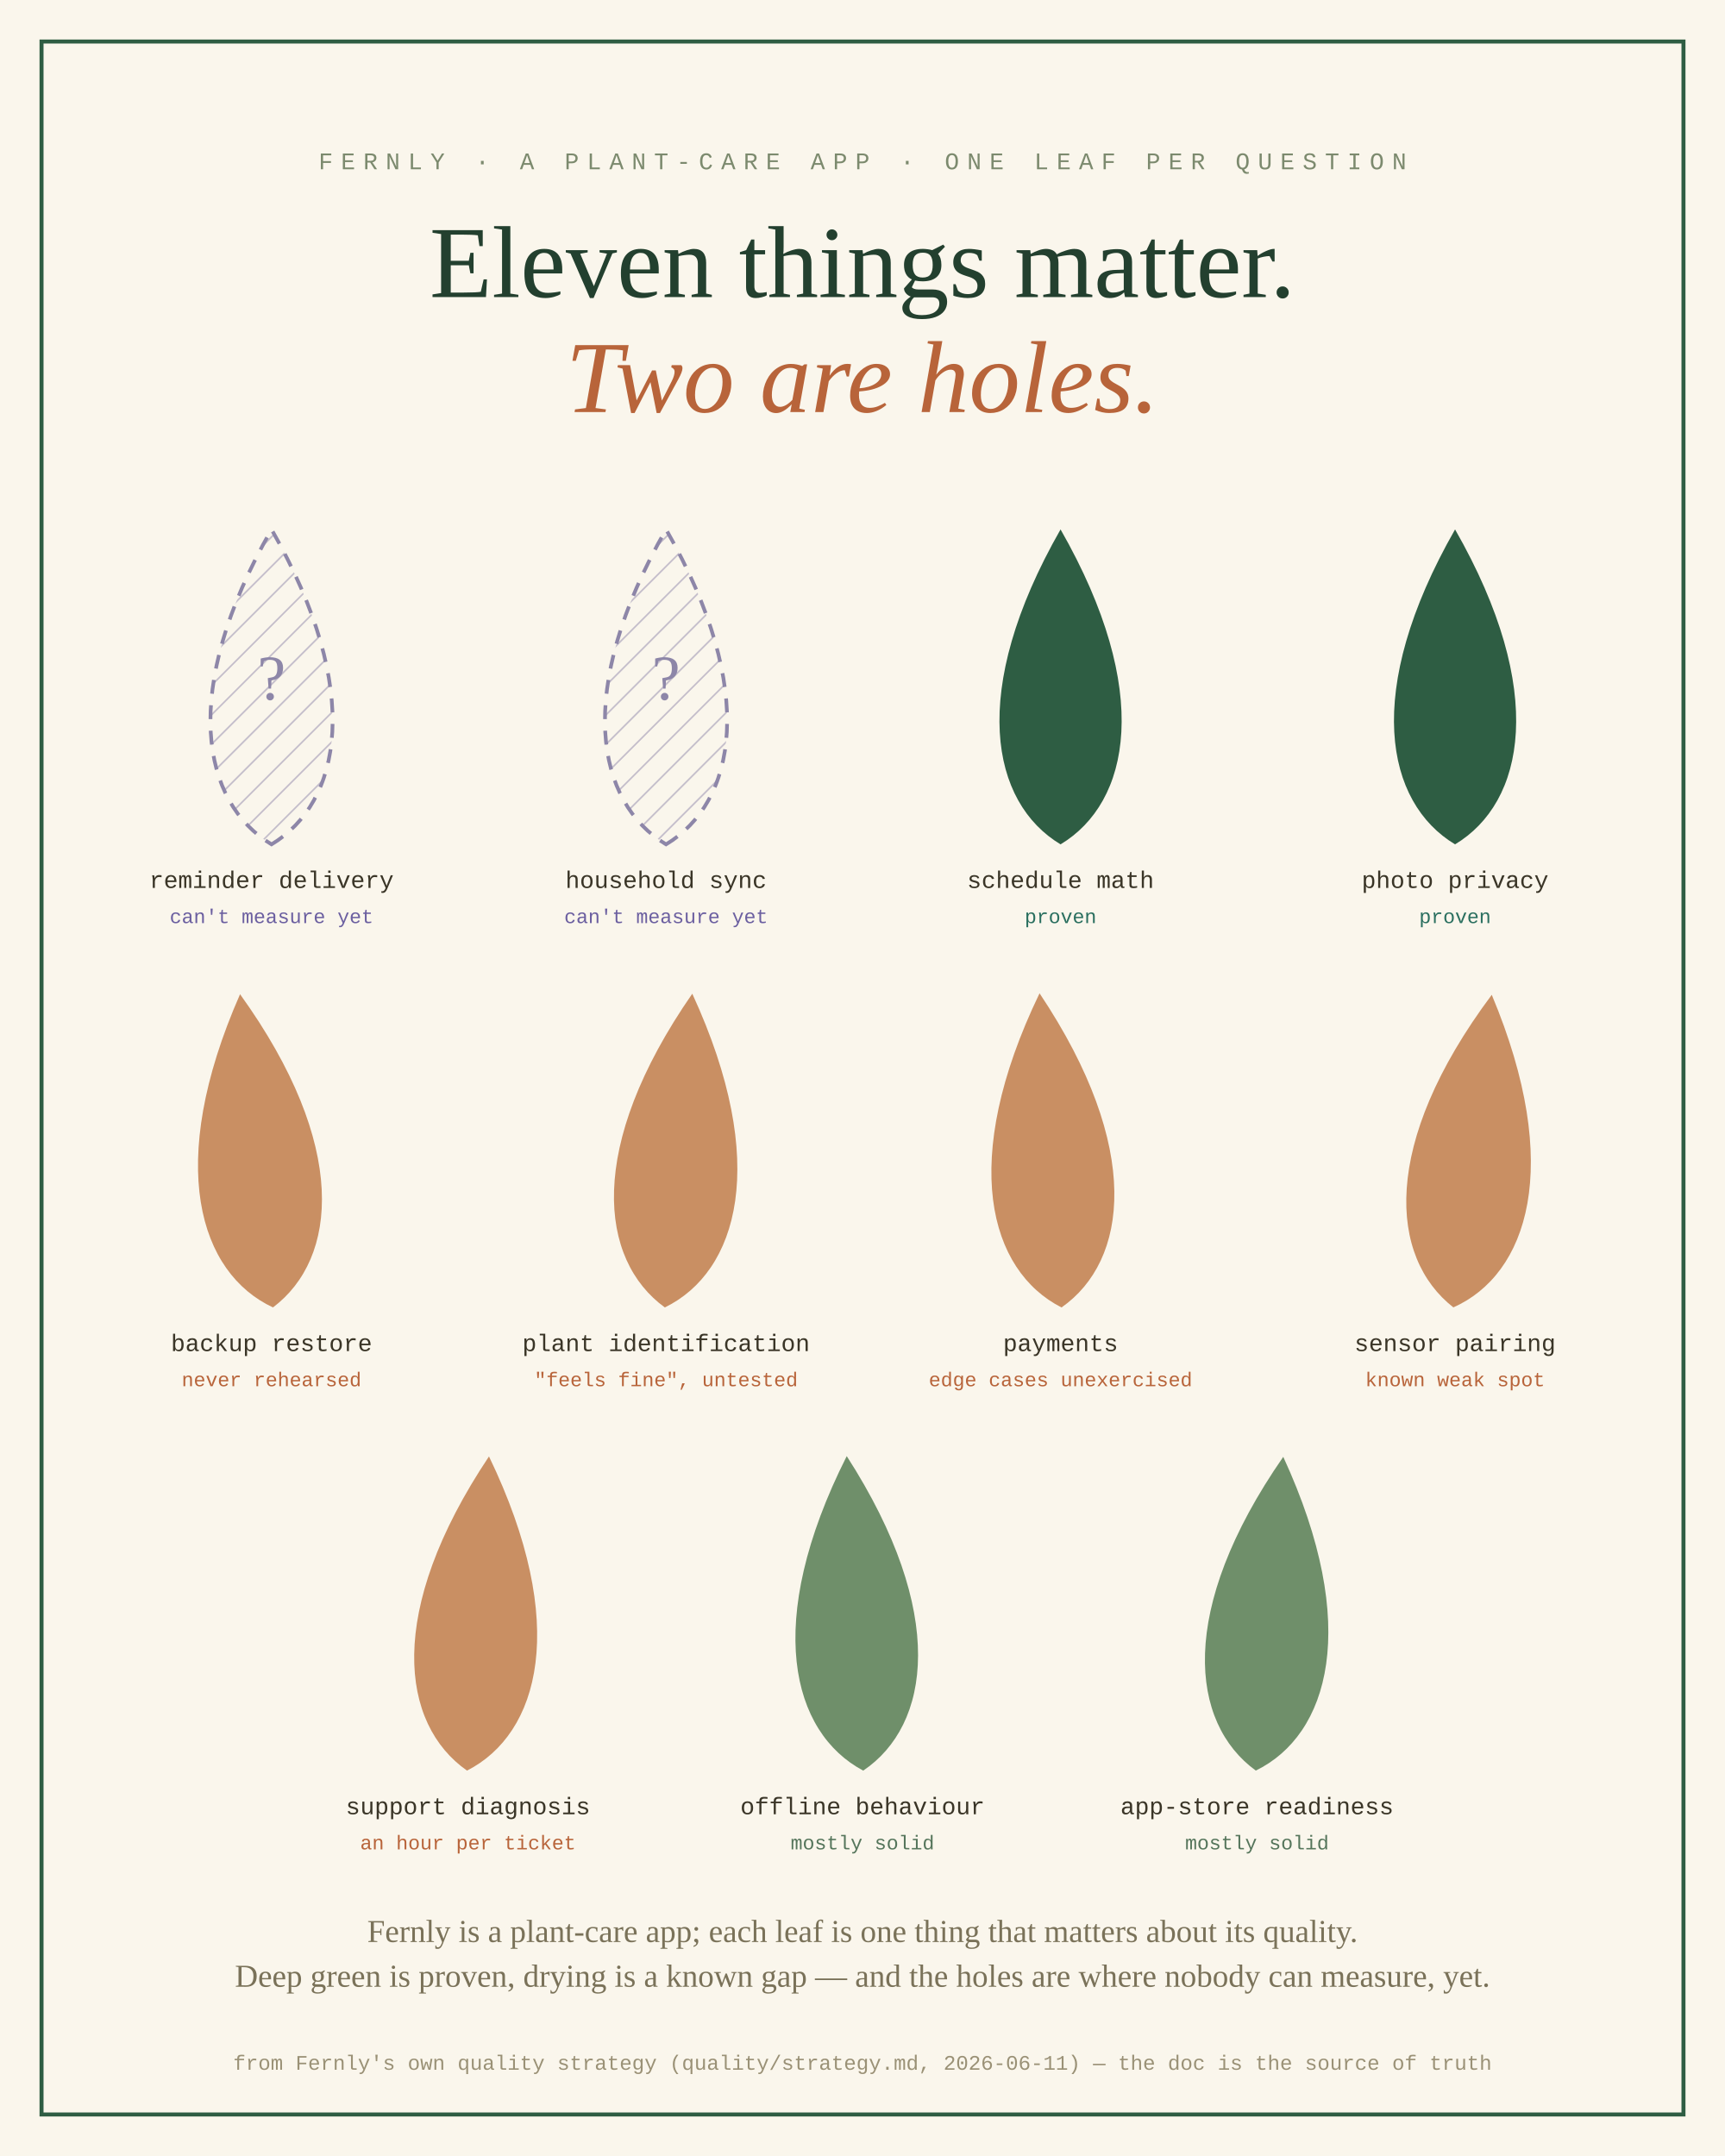
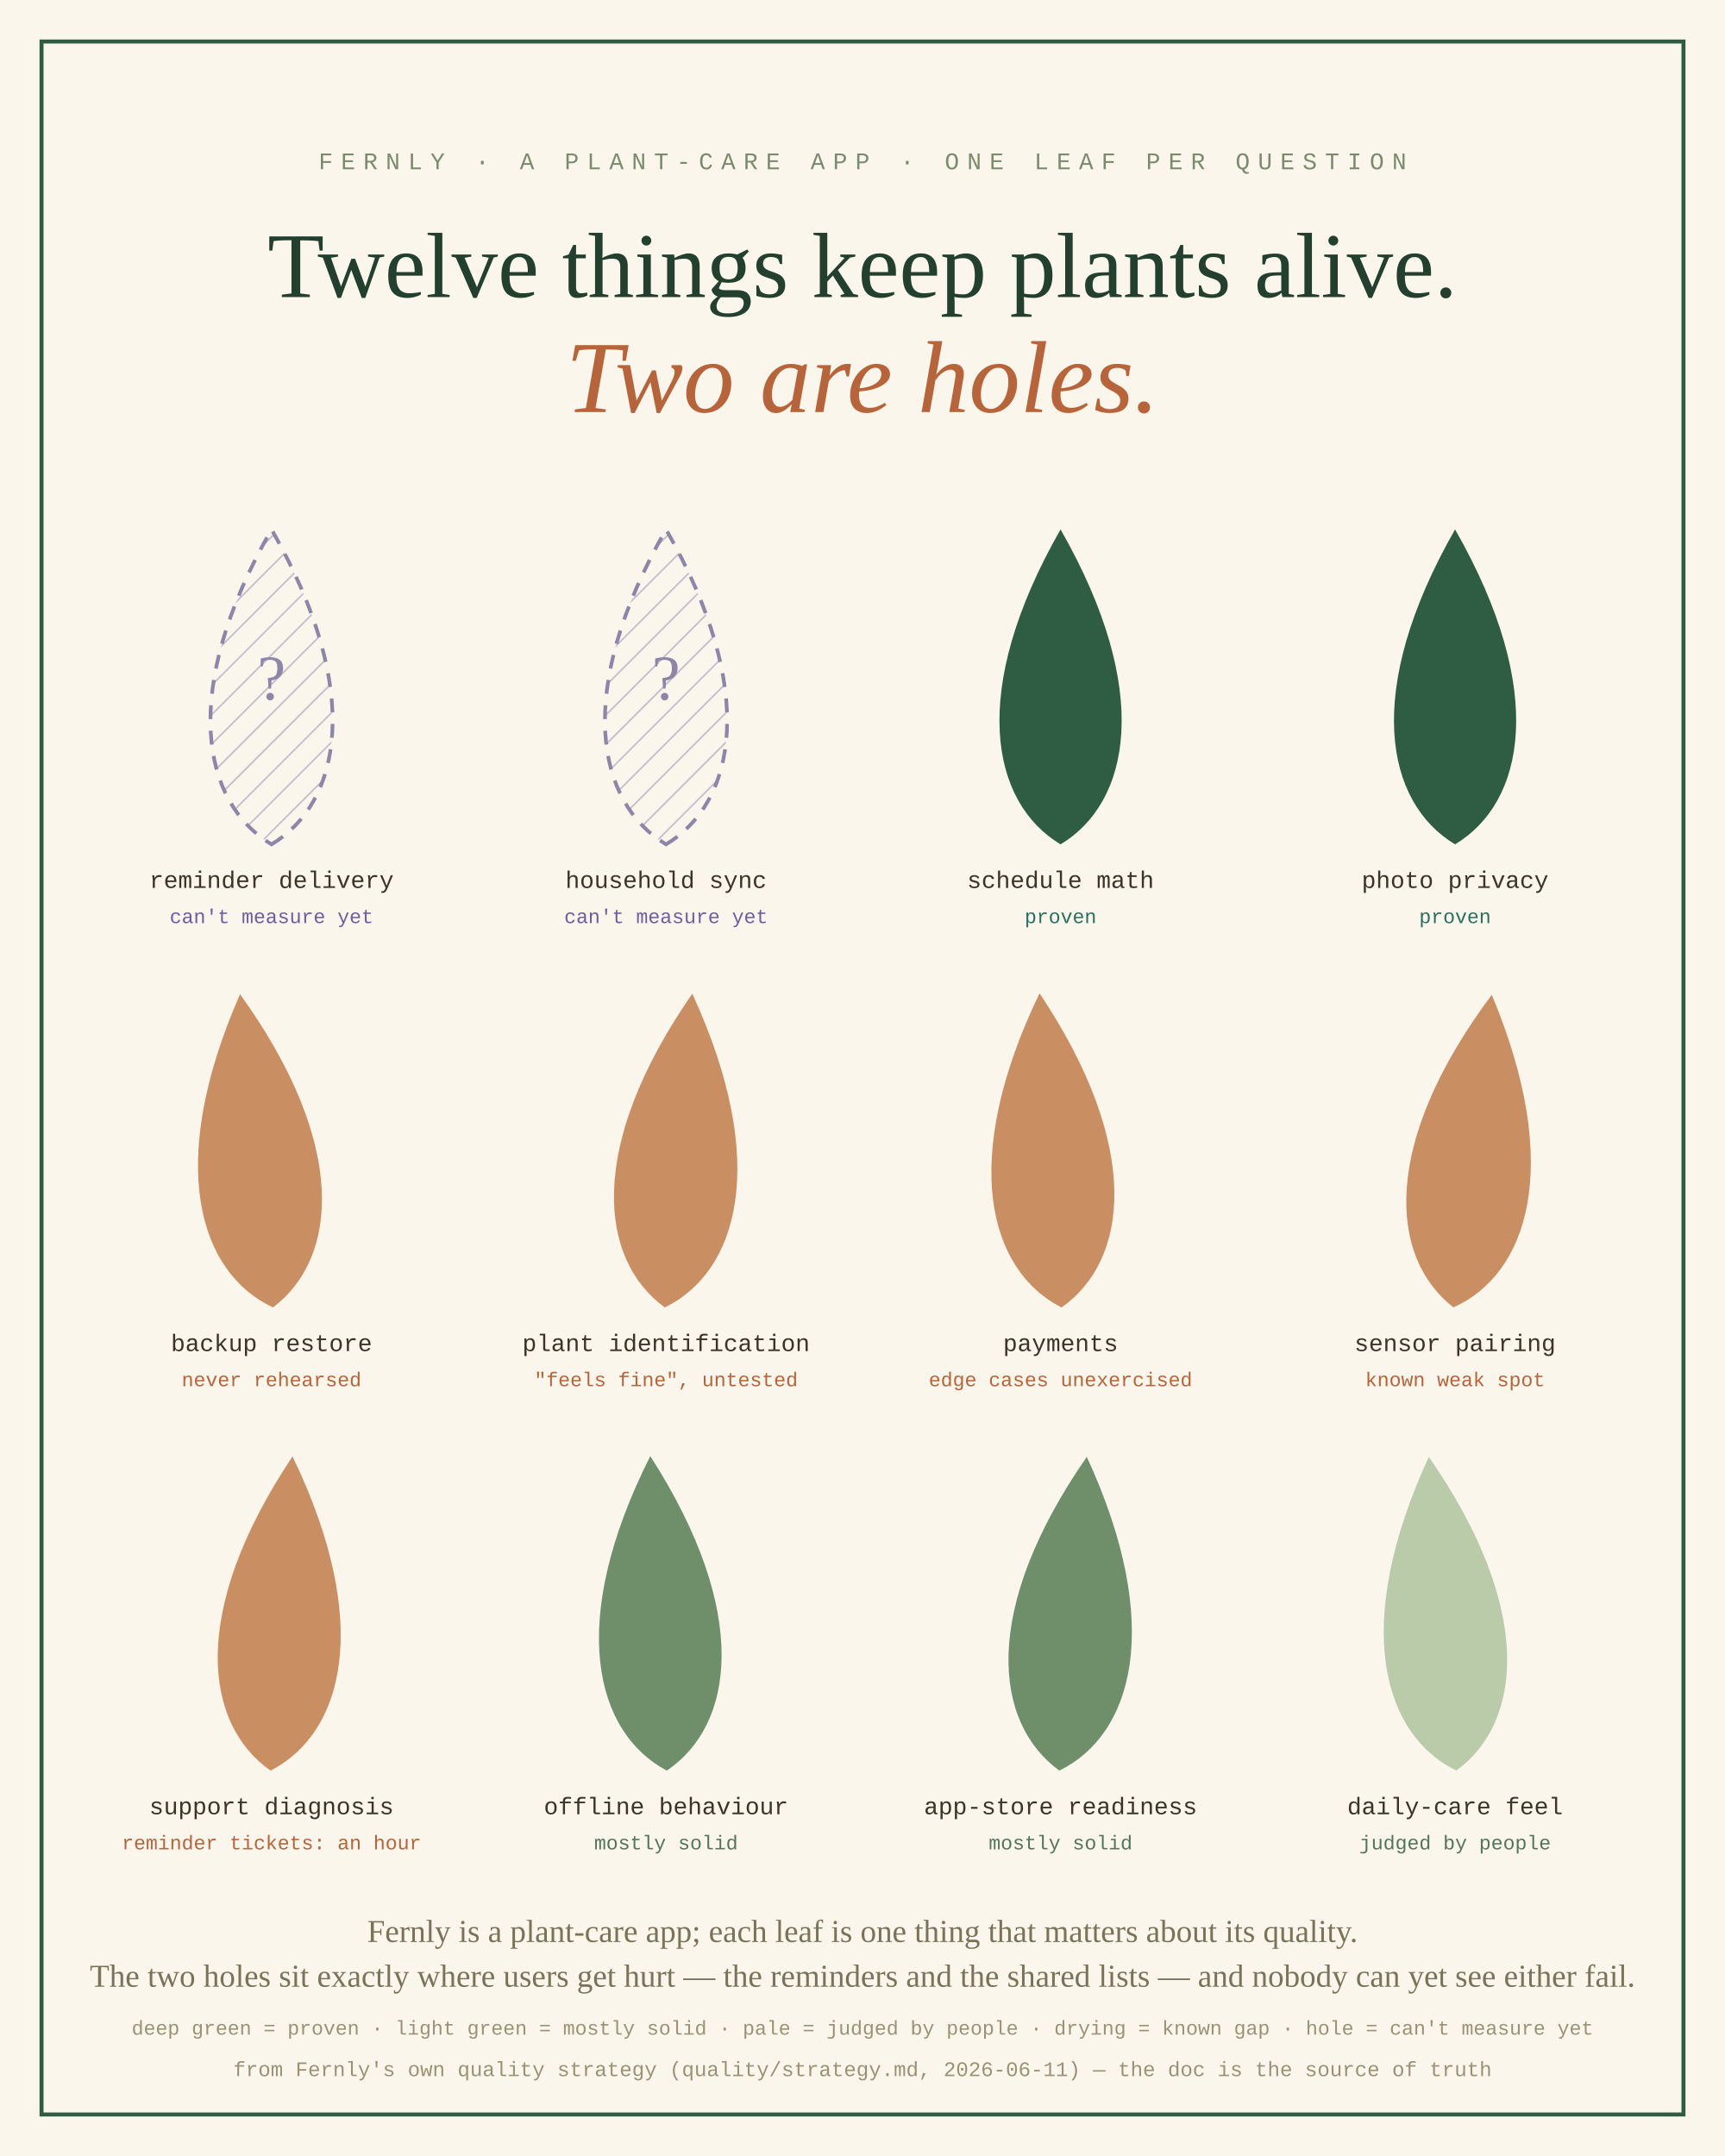
- <svg xmlns="http://www.w3.org/2000/svg" width="1080" height="1350" viewBox="0 0 1080 1350" role="img" aria-label="Fernly: eleven quality dimensions drawn as leaves — two are holes nobody can measure yet">
+ <svg xmlns="http://www.w3.org/2000/svg" width="1080" height="1350" viewBox="0 0 1080 1350" role="img" aria-label="Fernly: twelve quality dimensions drawn as leaves — two are holes nobody can measure yet">
  <defs>
    <style>
      .disp { font-family: Georgia, 'Iowan Old Style', 'Times New Roman', serif; }
      .mono { font-family: 'Courier New', Courier, monospace; }
    </style>
    <path id="leaf" d="M0,6 C30,-12 40,-60 0,-130 C-40,-60 -30,-12 0,6 Z" />
    <pattern id="holehatch" width="9" height="9" patternTransform="rotate(45)" patternUnits="userSpaceOnUse">
      <rect width="9" height="9" fill="none" />
      <line x1="0" y1="0" x2="0" y2="9" stroke="#8d86a8" stroke-width="1.5" opacity="0.45" />
    </pattern>
  </defs>
  <rect width="1080" height="1350" fill="#faf6ec" />
  <rect x="26" y="26" width="1028" height="1298" fill="none" stroke="#2e5d43" stroke-width="2.5" />
  <text x="540" y="106" class="mono" font-size="15" letter-spacing="5" fill="#7c8a6e" text-anchor="middle">FERNLY · A PLANT-CARE APP · ONE LEAF PER QUESTION</text>
-   <text x="540" y="186" class="disp" font-size="64" fill="#23402f" text-anchor="middle">Eleven things matter.</text>
+   <text x="540" y="186" class="disp" font-size="58" fill="#23402f" text-anchor="middle">Twelve things keep plants alive.</text>
  <text x="540" y="258" class="disp" font-size="64" font-style="italic" fill="#b8643a" text-anchor="middle">Two are holes.</text>
  <g transform="translate(170,520)">
    <use href="#leaf" transform="scale(1.45)" fill="url(#holehatch)" stroke="#8d86a8" stroke-width="1.6" stroke-dasharray="6 5" />
    <text x="0" y="-82" class="disp" font-size="40" fill="#8d86a8" text-anchor="middle">?</text>
    <text x="0" y="36" class="mono" font-size="15" fill="#3a3527" text-anchor="middle">reminder delivery</text>
    <text x="0" y="58" class="mono" font-size="12.5" fill="#6b5fa0" text-anchor="middle">can't measure yet</text>
  </g>
  <g transform="translate(417,520)">
    <use href="#leaf" transform="scale(1.45)" fill="url(#holehatch)" stroke="#8d86a8" stroke-width="1.6" stroke-dasharray="6 5" />
    <text x="0" y="-82" class="disp" font-size="40" fill="#8d86a8" text-anchor="middle">?</text>
    <text x="0" y="36" class="mono" font-size="15" fill="#3a3527" text-anchor="middle">household sync</text>
    <text x="0" y="58" class="mono" font-size="12.5" fill="#6b5fa0" text-anchor="middle">can't measure yet</text>
  </g>
  <g transform="translate(664,520)">
    <use href="#leaf" transform="scale(1.45)" fill="#2e5d43" />
    <text x="0" y="36" class="mono" font-size="15" fill="#3a3527" text-anchor="middle">schedule math</text>
    <text x="0" y="58" class="mono" font-size="12.5" fill="#2a6f5f" text-anchor="middle">proven</text>
  </g>
  <g transform="translate(911,520)">
    <use href="#leaf" transform="scale(1.45)" fill="#2e5d43" />
    <text x="0" y="36" class="mono" font-size="15" fill="#3a3527" text-anchor="middle">photo privacy</text>
    <text x="0" y="58" class="mono" font-size="12.5" fill="#2a6f5f" text-anchor="middle">proven</text>
  </g>
  <g transform="translate(170,810)">
    <use href="#leaf" transform="scale(1.45) rotate(-6)" fill="#c98f63" />
    <text x="0" y="36" class="mono" font-size="15" fill="#3a3527" text-anchor="middle">backup restore</text>
    <text x="0" y="58" class="mono" font-size="12.5" fill="#b8643a" text-anchor="middle">never rehearsed</text>
  </g>
  <g transform="translate(417,810)">
    <use href="#leaf" transform="scale(1.45) rotate(5)" fill="#c98f63" />
    <text x="0" y="36" class="mono" font-size="15" fill="#3a3527" text-anchor="middle">plant identification</text>
    <text x="0" y="58" class="mono" font-size="12.5" fill="#b8643a" text-anchor="middle">"feels fine", untested</text>
  </g>
  <g transform="translate(664,810)">
    <use href="#leaf" transform="scale(1.45) rotate(-4)" fill="#c98f63" />
    <text x="0" y="36" class="mono" font-size="15" fill="#3a3527" text-anchor="middle">payments</text>
    <text x="0" y="58" class="mono" font-size="12.5" fill="#b8643a" text-anchor="middle">edge cases unexercised</text>
  </g>
  <g transform="translate(911,810)">
    <use href="#leaf" transform="scale(1.45) rotate(7)" fill="#c98f63" />
    <text x="0" y="36" class="mono" font-size="15" fill="#3a3527" text-anchor="middle">sensor pairing</text>
    <text x="0" y="58" class="mono" font-size="12.5" fill="#b8643a" text-anchor="middle">known weak spot</text>
  </g>
-   <g transform="translate(293,1100)">
+   <g transform="translate(170,1100)">
    <use href="#leaf" transform="scale(1.45) rotate(4)" fill="#c98f63" />
    <text x="0" y="36" class="mono" font-size="15" fill="#3a3527" text-anchor="middle">support diagnosis</text>
-     <text x="0" y="58" class="mono" font-size="12.5" fill="#b8643a" text-anchor="middle">an hour per ticket</text>
+     <text x="0" y="58" class="mono" font-size="12.5" fill="#b8643a" text-anchor="middle">reminder tickets: an hour</text>
  </g>
-   <g transform="translate(540,1100)">
+   <g transform="translate(417,1100)">
    <use href="#leaf" transform="scale(1.45) rotate(-3)" fill="#6f8f6a" />
    <text x="0" y="36" class="mono" font-size="15" fill="#3a3527" text-anchor="middle">offline behaviour</text>
    <text x="0" y="58" class="mono" font-size="12.5" fill="#55755b" text-anchor="middle">mostly solid</text>
  </g>
-   <g transform="translate(787,1100)">
+   <g transform="translate(664,1100)">
    <use href="#leaf" transform="scale(1.45) rotate(5)" fill="#6f8f6a" />
    <text x="0" y="36" class="mono" font-size="15" fill="#3a3527" text-anchor="middle">app-store readiness</text>
    <text x="0" y="58" class="mono" font-size="12.5" fill="#55755b" text-anchor="middle">mostly solid</text>
  </g>
+   <g transform="translate(911,1100)">
+     <use href="#leaf" transform="scale(1.45) rotate(-5)" fill="#b9cba8" />
+     <text x="0" y="36" class="mono" font-size="15" fill="#3a3527" text-anchor="middle">daily-care feel</text>
+     <text x="0" y="58" class="mono" font-size="12.5" fill="#55755b" text-anchor="middle">judged by people</text>
+   </g>
  <text x="540" y="1216" class="disp" font-size="20" fill="#7a7259" text-anchor="middle">Fernly is a plant-care app; each leaf is one thing that matters about its quality.</text>
-   <text x="540" y="1244" class="disp" font-size="20" fill="#7a7259" text-anchor="middle">Deep green is proven, drying is a known gap — and the holes are where nobody can measure, yet.</text>
-   <text x="540" y="1296" class="mono" font-size="13" fill="#9a9176" text-anchor="middle">from Fernly's own quality strategy (quality/strategy.md, 2026-06-11) — the doc is the source of truth</text>
+   <text x="540" y="1244" class="disp" font-size="20" fill="#7a7259" text-anchor="middle">The two holes sit exactly where users get hurt — the reminders and the shared lists — and nobody can yet see either fail.</text>
+   <text x="540" y="1274" class="mono" font-size="12.5" fill="#9a9176" text-anchor="middle">deep green = proven · light green = mostly solid · pale = judged by people · drying = known gap · hole = can't measure yet</text>
+   <text x="540" y="1300" class="mono" font-size="13" fill="#9a9176" text-anchor="middle">from Fernly's own quality strategy (quality/strategy.md, 2026-06-11) — the doc is the source of truth</text>
</svg>
